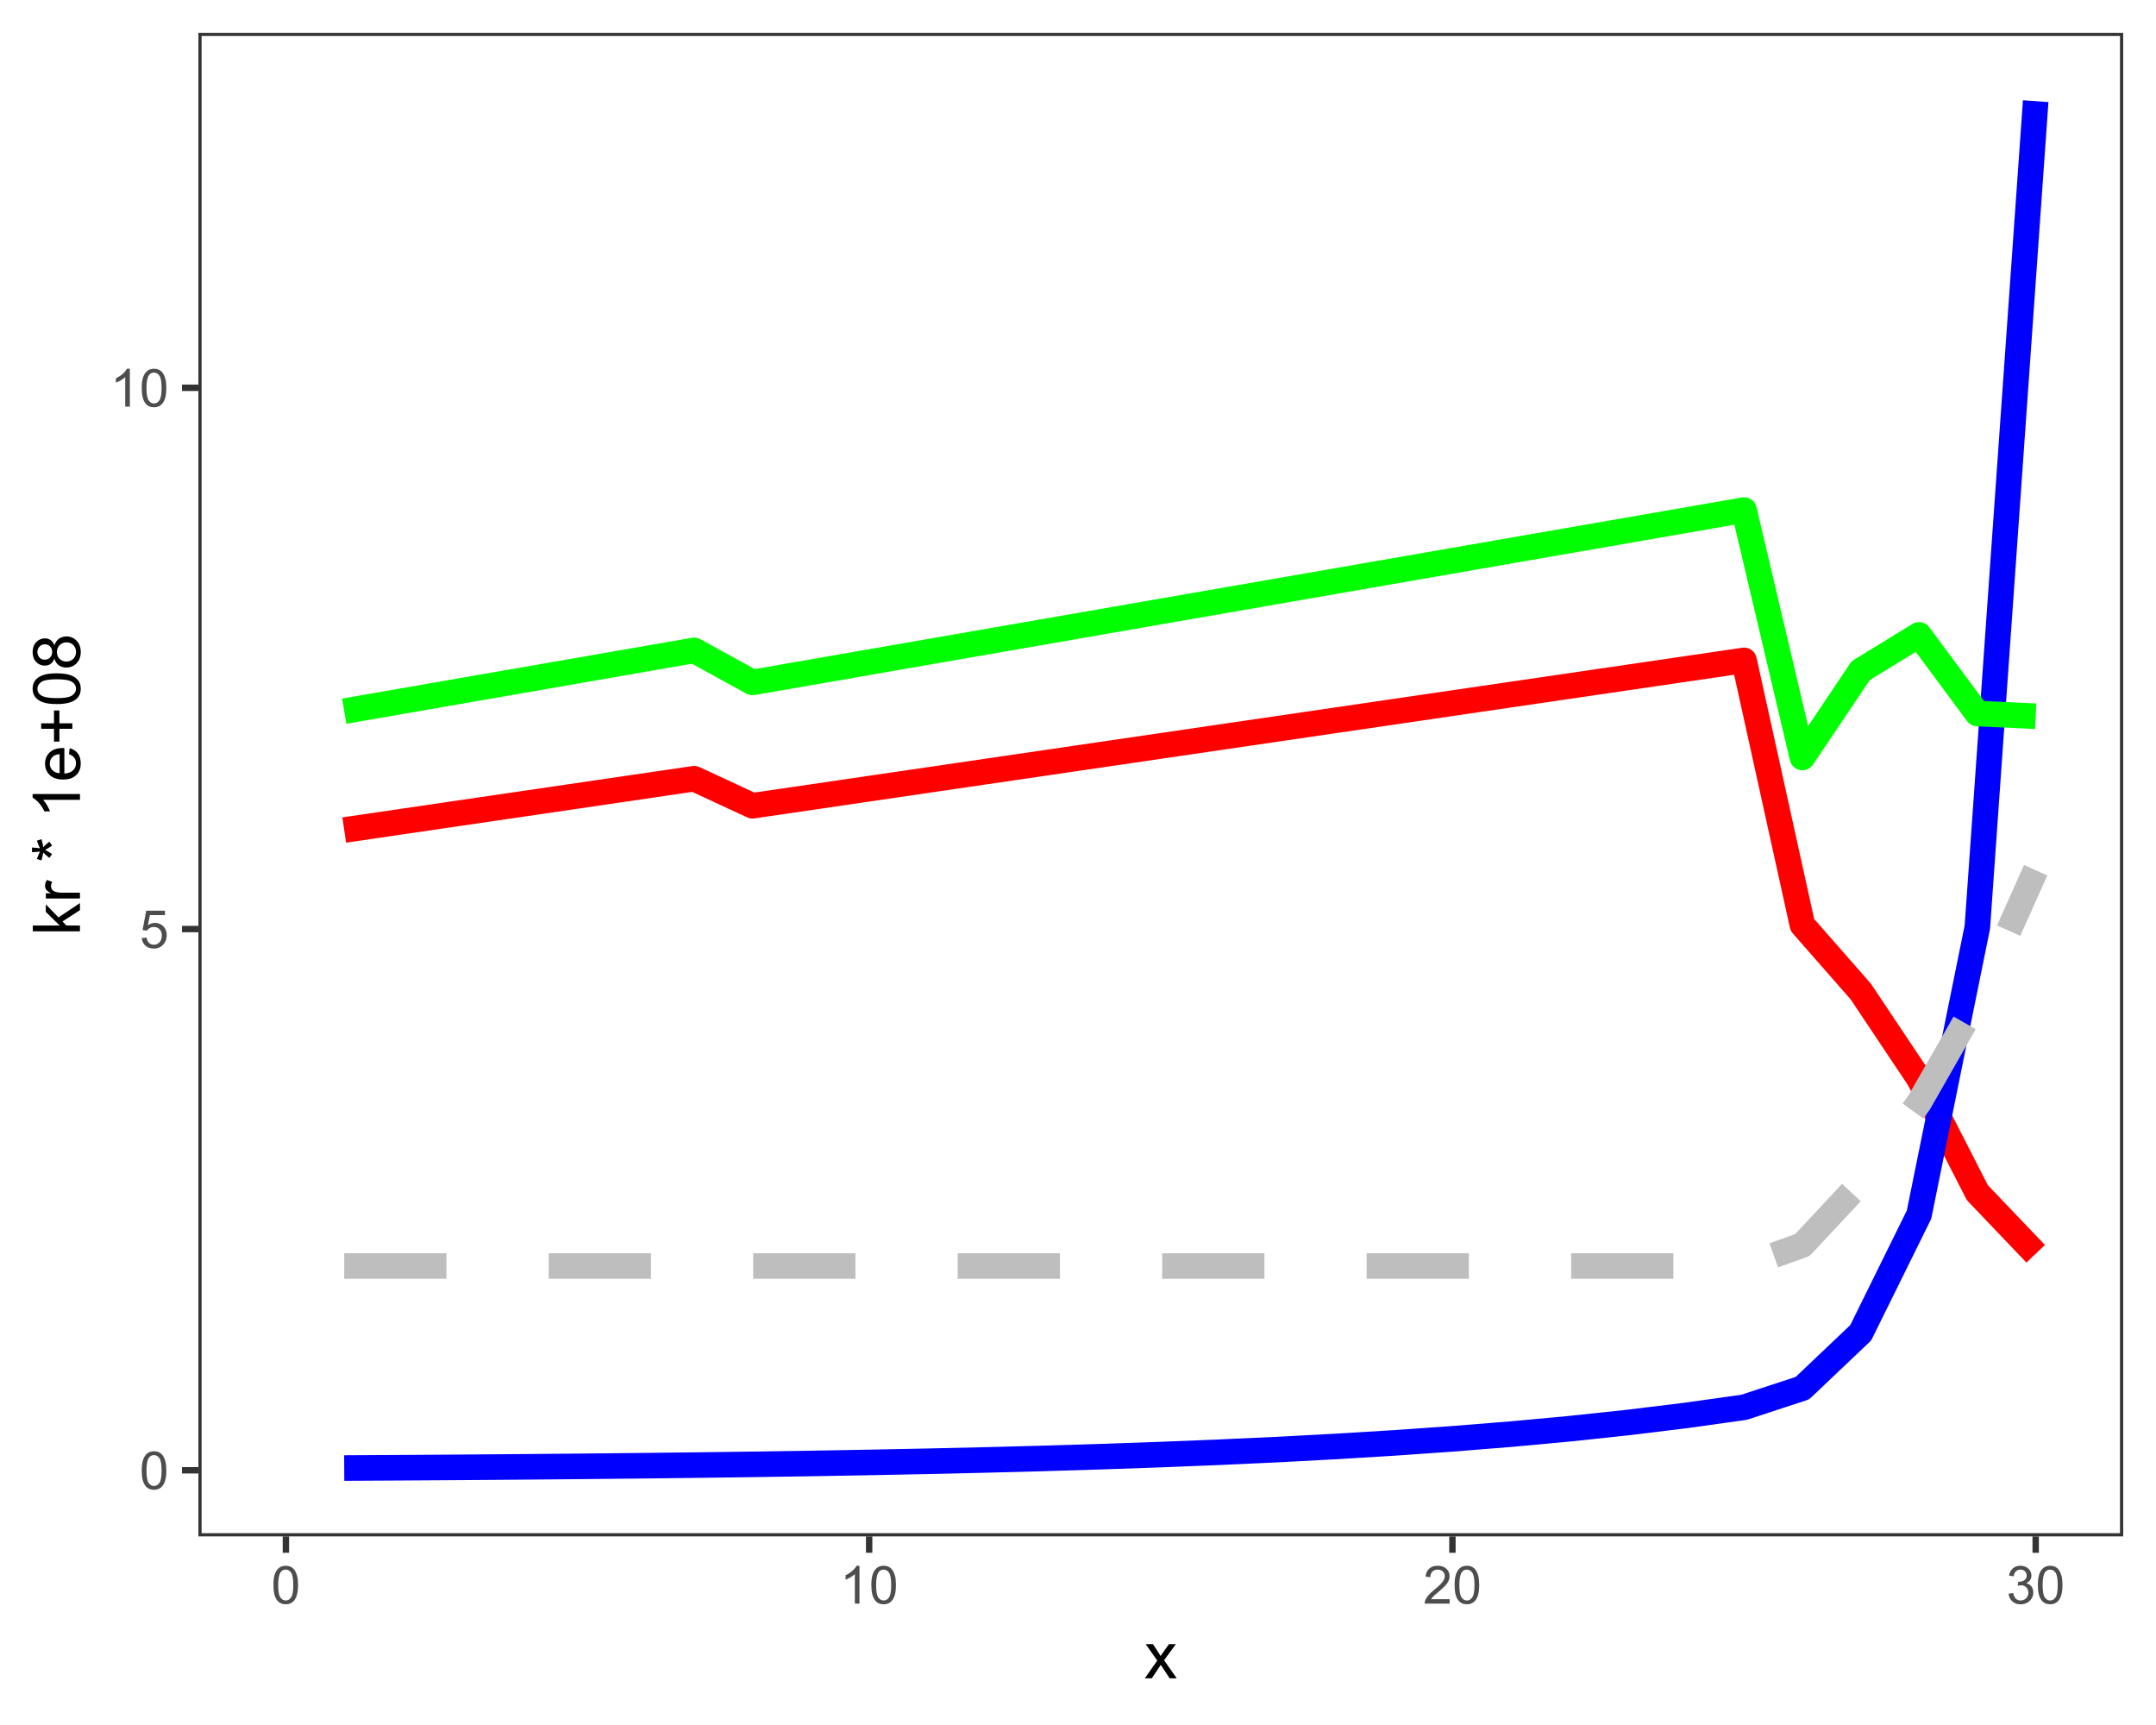
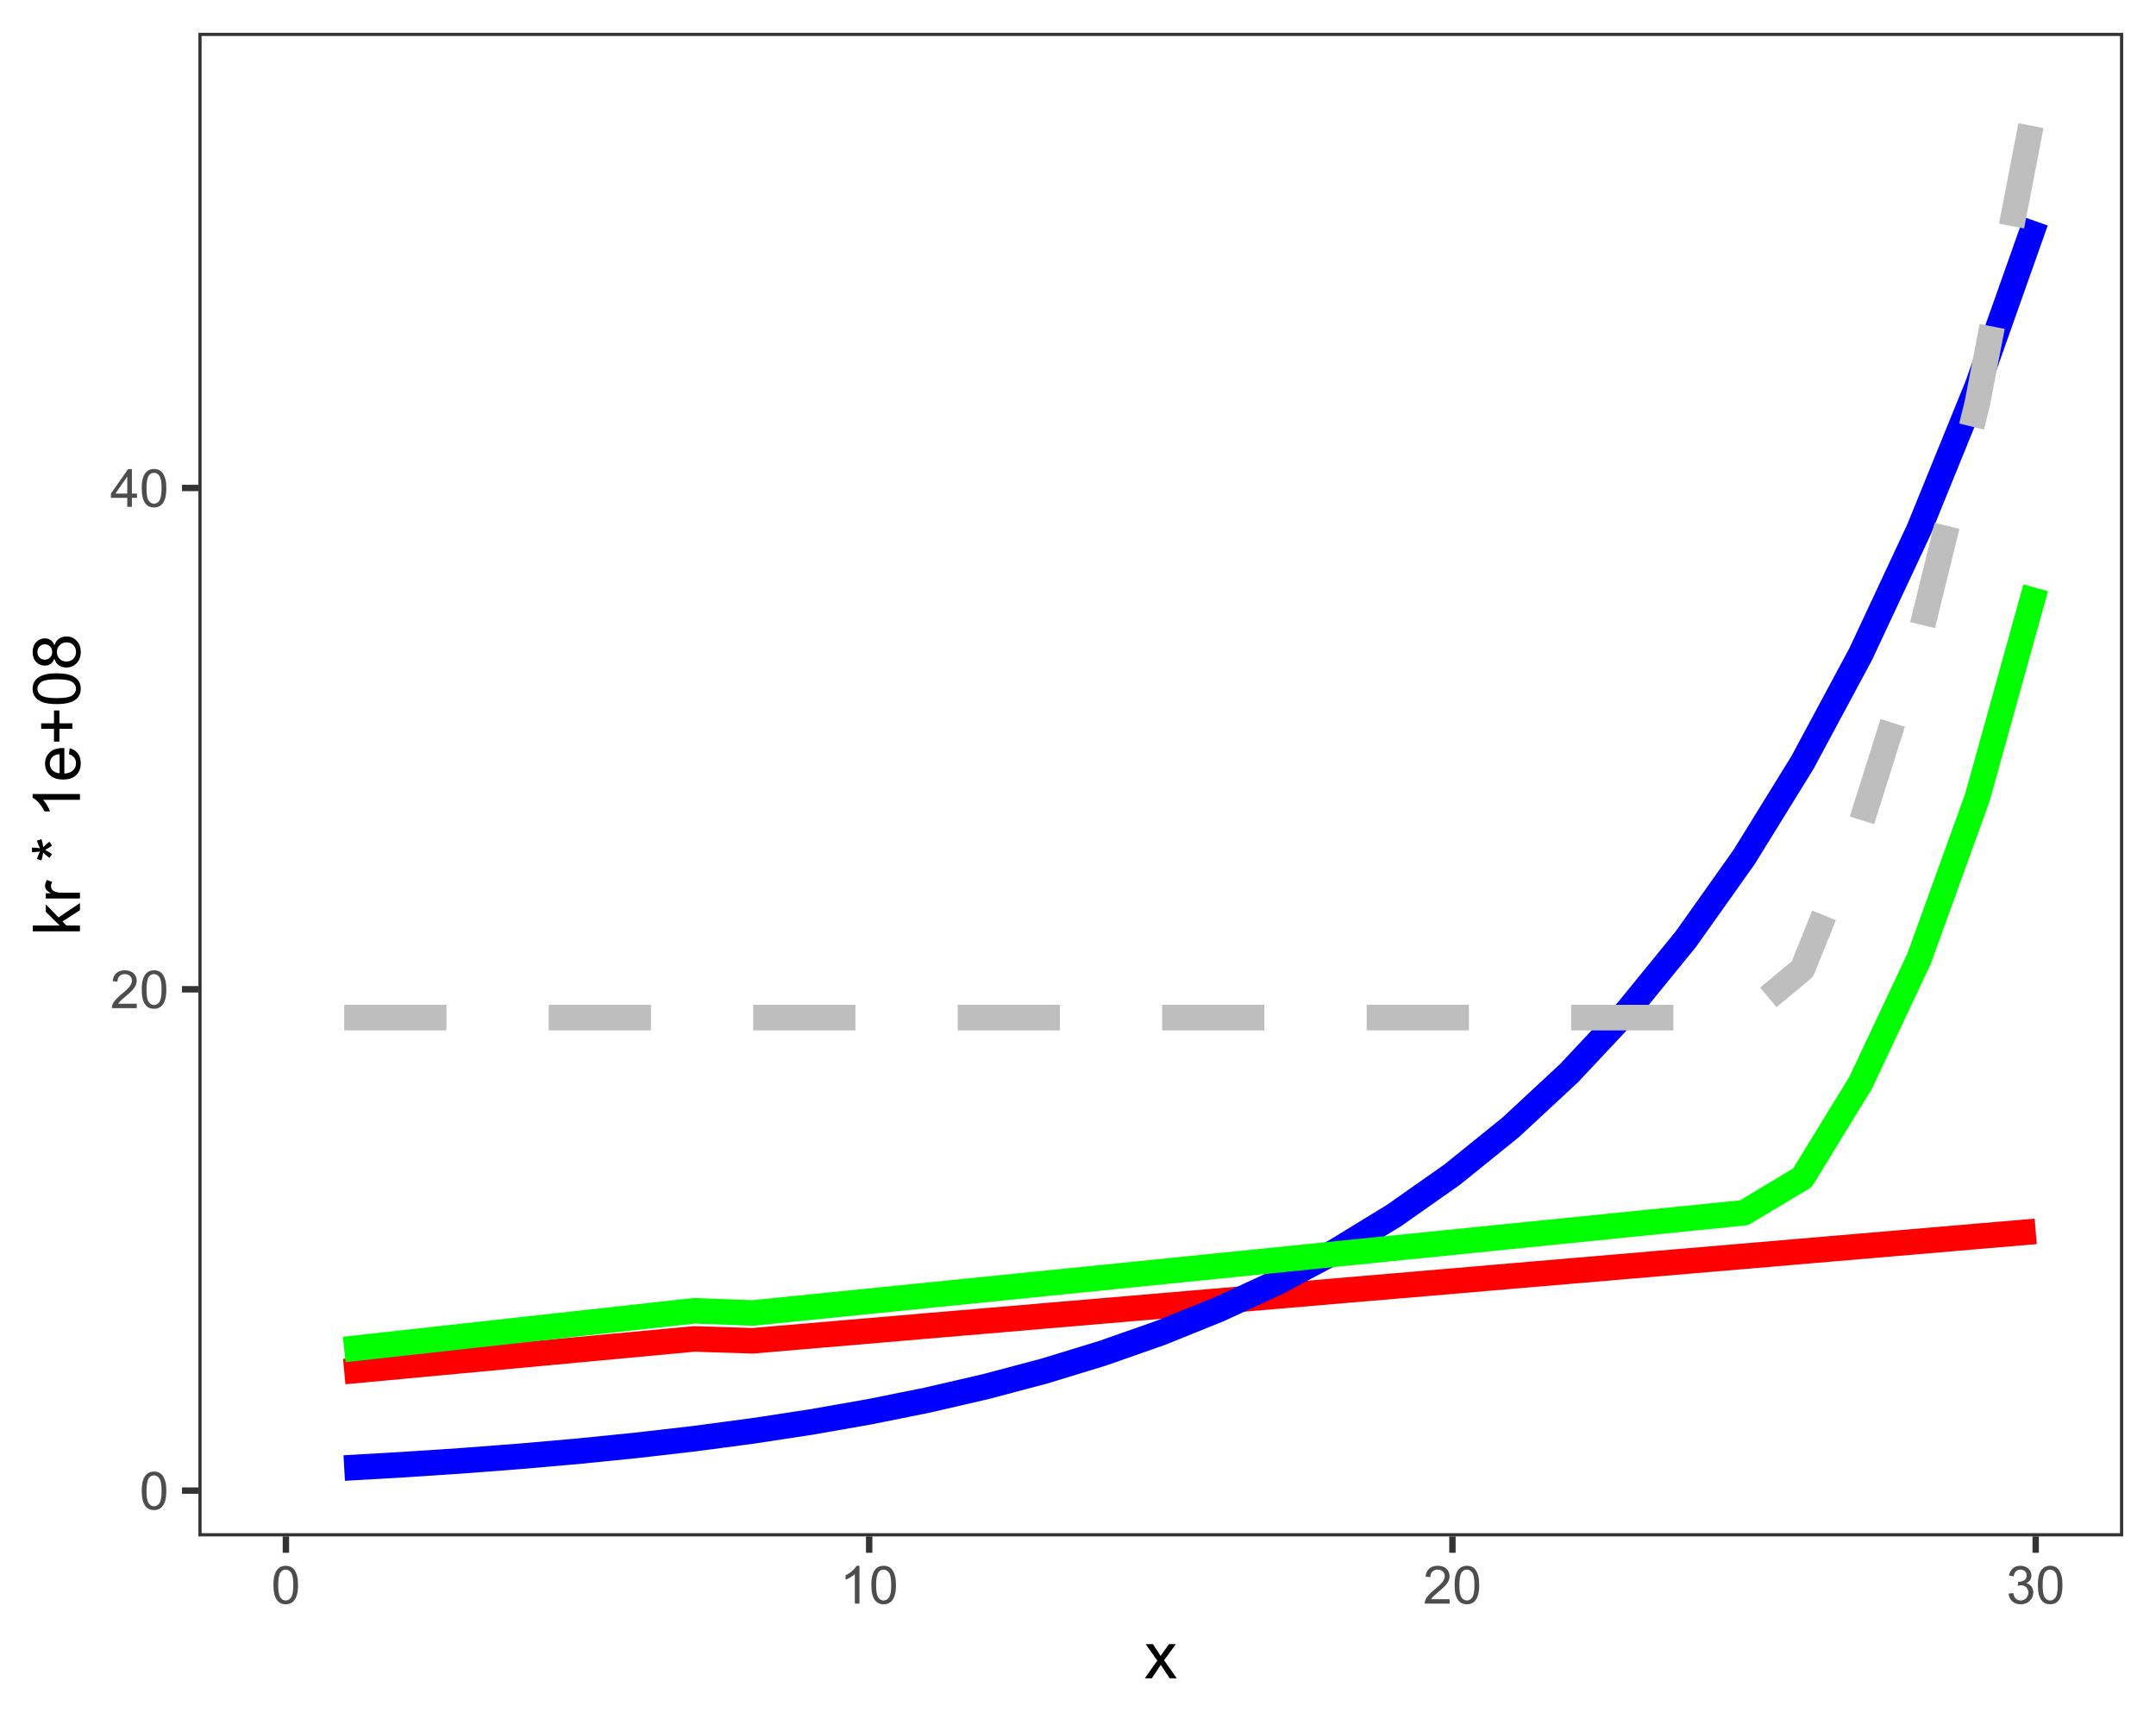
<svg xmlns="http://www.w3.org/2000/svg" xmlns:xlink="http://www.w3.org/1999/xlink" width="360pt" height="288pt" viewBox="0 0 360 288" version="1.1">
  <defs>
    <g>
      <symbol overflow="visible" id="glyph0-0">
        <path style="stroke:none;" d="M 1.102 0 L 1.102 -5.5 L 5.5 -5.5 L 5.5 0 Z M 1.238 -0.137 L 5.363 -0.137 L 5.363 -5.363 L 1.238 -5.363 Z M 1.238 -0.137 " />
      </symbol>
      <symbol overflow="visible" id="glyph0-1">
        <path style="stroke:none;" d="M 0.367 -3.105 C 0.363 -3.848 0.438 -4.445 0.594 -4.902 C 0.742 -5.355 0.973 -5.707 1.277 -5.953 C 1.578 -6.199 1.957 -6.32 2.418 -6.324 C 2.754 -6.32 3.051 -6.254 3.309 -6.121 C 3.562 -5.984 3.773 -5.789 3.938 -5.531 C 4.102 -5.273 4.23 -4.961 4.328 -4.594 C 4.422 -4.227 4.469 -3.73 4.473 -3.105 C 4.469 -2.367 4.395 -1.77 4.242 -1.316 C 4.09 -0.859 3.863 -0.508 3.562 -0.262 C 3.258 -0.016 2.875 0.105 2.418 0.109 C 1.809 0.105 1.332 -0.109 0.988 -0.547 C 0.57 -1.066 0.363 -1.922 0.367 -3.105 Z M 1.16 -3.105 C 1.16 -2.07 1.281 -1.379 1.523 -1.039 C 1.766 -0.695 2.062 -0.527 2.418 -0.527 C 2.773 -0.527 3.074 -0.699 3.316 -1.043 C 3.559 -1.387 3.68 -2.074 3.68 -3.105 C 3.68 -4.145 3.559 -4.832 3.316 -5.172 C 3.074 -5.512 2.77 -5.684 2.41 -5.684 C 2.051 -5.684 1.77 -5.531 1.559 -5.234 C 1.293 -4.844 1.16 -4.137 1.16 -3.105 Z M 1.16 -3.105 " />
      </symbol>
      <symbol overflow="visible" id="glyph0-2">
-         <path style="stroke:none;" d="M 0.367 -1.648 L 1.176 -1.719 C 1.234 -1.32 1.375 -1.023 1.594 -0.824 C 1.812 -0.625 2.078 -0.527 2.391 -0.527 C 2.762 -0.527 3.074 -0.668 3.336 -0.949 C 3.59 -1.23 3.719 -1.602 3.723 -2.066 C 3.719 -2.504 3.594 -2.852 3.348 -3.109 C 3.098 -3.363 2.773 -3.492 2.375 -3.492 C 2.125 -3.492 1.902 -3.434 1.703 -3.32 C 1.5 -3.207 1.344 -3.062 1.23 -2.883 L 0.504 -2.977 L 1.113 -6.215 L 4.246 -6.215 L 4.246 -5.473 L 1.73 -5.473 L 1.391 -3.781 C 1.766 -4.039 2.164 -4.172 2.582 -4.176 C 3.129 -4.172 3.594 -3.98 3.973 -3.605 C 4.352 -3.223 4.539 -2.734 4.543 -2.137 C 4.539 -1.562 4.375 -1.07 4.043 -0.656 C 3.637 -0.148 3.086 0.105 2.391 0.109 C 1.816 0.105 1.348 -0.051 0.984 -0.371 C 0.621 -0.691 0.414 -1.117 0.367 -1.648 Z M 0.367 -1.648 " />
+         <path style="stroke:none;" d="M 4.43 -0.742 L 4.43 0 L 0.266 0 C 0.258 -0.188 0.289 -0.367 0.355 -0.539 C 0.461 -0.82 0.629 -1.098 0.863 -1.375 C 1.094 -1.648 1.434 -1.965 1.879 -2.328 C 2.562 -2.887 3.023 -3.332 3.266 -3.664 C 3.5 -3.988 3.621 -4.301 3.625 -4.594 C 3.621 -4.898 3.512 -5.156 3.297 -5.367 C 3.074 -5.578 2.789 -5.684 2.441 -5.684 C 2.066 -5.684 1.77 -5.57 1.547 -5.348 C 1.32 -5.125 1.207 -4.816 1.207 -4.422 L 0.414 -4.504 C 0.465 -5.094 0.668 -5.543 1.027 -5.855 C 1.379 -6.164 1.855 -6.32 2.457 -6.324 C 3.059 -6.32 3.539 -6.152 3.891 -5.82 C 4.242 -5.484 4.418 -5.07 4.422 -4.578 C 4.418 -4.32 4.367 -4.074 4.266 -3.832 C 4.164 -3.59 3.992 -3.332 3.754 -3.062 C 3.512 -2.793 3.113 -2.426 2.562 -1.957 C 2.094 -1.566 1.797 -1.301 1.664 -1.16 C 1.531 -1.02 1.422 -0.879 1.34 -0.742 Z M 4.43 -0.742 " />
      </symbol>
      <symbol overflow="visible" id="glyph0-3">
-         <path style="stroke:none;" d="M 3.277 0 L 2.504 0 L 2.504 -4.93 C 2.316 -4.75 2.074 -4.574 1.773 -4.395 C 1.469 -4.215 1.195 -4.082 0.957 -3.996 L 0.957 -4.742 C 1.387 -4.941 1.766 -5.188 2.09 -5.48 C 2.414 -5.77 2.645 -6.051 2.781 -6.324 L 3.277 -6.324 Z M 3.277 0 " />
+         <path style="stroke:none;" d="M 2.844 0 L 2.844 -1.508 L 0.113 -1.508 L 0.113 -2.219 L 2.988 -6.301 L 3.617 -6.301 L 3.617 -2.219 L 4.469 -2.219 L 4.469 -1.508 L 3.617 -1.508 L 3.617 0 Z M 2.844 -2.219 L 2.844 -5.059 L 0.871 -2.219 Z M 2.844 -2.219 " />
      </symbol>
      <symbol overflow="visible" id="glyph0-4">
-         <path style="stroke:none;" d="M 4.43 -0.742 L 4.43 0 L 0.266 0 C 0.258 -0.188 0.289 -0.367 0.355 -0.539 C 0.461 -0.82 0.629 -1.098 0.863 -1.375 C 1.094 -1.648 1.434 -1.965 1.879 -2.328 C 2.562 -2.887 3.023 -3.332 3.266 -3.664 C 3.5 -3.988 3.621 -4.301 3.625 -4.594 C 3.621 -4.898 3.512 -5.156 3.297 -5.367 C 3.074 -5.578 2.789 -5.684 2.441 -5.684 C 2.066 -5.684 1.77 -5.57 1.547 -5.348 C 1.32 -5.125 1.207 -4.816 1.207 -4.422 L 0.414 -4.504 C 0.465 -5.094 0.668 -5.543 1.027 -5.855 C 1.379 -6.164 1.855 -6.32 2.457 -6.324 C 3.059 -6.32 3.539 -6.152 3.891 -5.82 C 4.242 -5.484 4.418 -5.07 4.422 -4.578 C 4.418 -4.32 4.367 -4.074 4.266 -3.832 C 4.164 -3.59 3.992 -3.332 3.754 -3.062 C 3.512 -2.793 3.113 -2.426 2.562 -1.957 C 2.094 -1.566 1.797 -1.301 1.664 -1.16 C 1.531 -1.02 1.422 -0.879 1.34 -0.742 Z M 4.43 -0.742 " />
+         <path style="stroke:none;" d="M 3.277 0 L 2.504 0 L 2.504 -4.93 C 2.316 -4.75 2.074 -4.574 1.773 -4.395 C 1.469 -4.215 1.195 -4.082 0.957 -3.996 L 0.957 -4.742 C 1.387 -4.941 1.766 -5.188 2.09 -5.48 C 2.414 -5.77 2.645 -6.051 2.781 -6.324 L 3.277 -6.324 Z M 3.277 0 " />
      </symbol>
      <symbol overflow="visible" id="glyph0-5">
        <path style="stroke:none;" d="M 0.371 -1.664 L 1.145 -1.766 C 1.23 -1.324 1.383 -1.008 1.598 -0.816 C 1.809 -0.621 2.066 -0.527 2.375 -0.527 C 2.734 -0.527 3.043 -0.652 3.297 -0.906 C 3.547 -1.156 3.672 -1.469 3.676 -1.844 C 3.672 -2.195 3.555 -2.488 3.324 -2.719 C 3.09 -2.949 2.797 -3.062 2.441 -3.066 C 2.293 -3.062 2.109 -3.035 1.895 -2.98 L 1.98 -3.66 C 2.031 -3.652 2.07 -3.648 2.105 -3.652 C 2.434 -3.648 2.73 -3.734 2.996 -3.91 C 3.254 -4.078 3.387 -4.344 3.391 -4.703 C 3.387 -4.984 3.289 -5.219 3.102 -5.406 C 2.906 -5.59 2.66 -5.684 2.359 -5.688 C 2.055 -5.684 1.805 -5.59 1.605 -5.402 C 1.402 -5.215 1.273 -4.93 1.219 -4.555 L 0.445 -4.691 C 0.539 -5.207 0.754 -5.609 1.09 -5.895 C 1.426 -6.18 1.844 -6.32 2.344 -6.324 C 2.688 -6.32 3.004 -6.246 3.293 -6.102 C 3.582 -5.953 3.801 -5.754 3.953 -5.5 C 4.105 -5.242 4.184 -4.973 4.184 -4.688 C 4.184 -4.414 4.109 -4.164 3.965 -3.945 C 3.816 -3.719 3.602 -3.543 3.316 -3.41 C 3.688 -3.324 3.977 -3.145 4.184 -2.875 C 4.391 -2.602 4.492 -2.262 4.496 -1.859 C 4.492 -1.305 4.293 -0.84 3.895 -0.461 C 3.492 -0.078 2.984 0.109 2.371 0.113 C 1.816 0.109 1.355 -0.051 0.992 -0.379 C 0.625 -0.707 0.418 -1.137 0.371 -1.664 Z M 0.371 -1.664 " />
      </symbol>
      <symbol overflow="visible" id="glyph1-0">
        <path style="stroke:none;" d="M 1.375 0 L 1.375 -6.875 L 6.875 -6.875 L 6.875 0 Z M 1.547 -0.172 L 6.703 -0.172 L 6.703 -6.703 L 1.547 -6.703 Z M 1.547 -0.172 " />
      </symbol>
      <symbol overflow="visible" id="glyph1-1">
        <path style="stroke:none;" d="M 0.082 0 L 2.164 -2.965 L 0.234 -5.703 L 1.445 -5.703 L 2.32 -4.367 C 2.484 -4.109 2.617 -3.898 2.719 -3.727 C 2.875 -3.961 3.02 -4.168 3.152 -4.355 L 4.113 -5.703 L 5.27 -5.703 L 3.297 -3.02 L 5.418 0 L 4.234 0 L 3.062 -1.773 L 2.75 -2.25 L 1.25 0 Z M 0.082 0 " />
      </symbol>
      <symbol overflow="visible" id="glyph2-0">
        <path style="stroke:none;" d="M 0 -1.375 L -6.875 -1.375 L -6.875 -6.875 L 0 -6.875 Z M -0.172 -1.547 L -0.172 -6.703 L -6.703 -6.703 L -6.703 -1.547 Z M -0.172 -1.547 " />
      </symbol>
      <symbol overflow="visible" id="glyph2-1">
        <path style="stroke:none;" d="M 0 -0.73 L -7.875 -0.73 L -7.875 -1.699 L -3.383 -1.699 L -5.703 -3.984 L -5.703 -5.238 L -3.586 -3.055 L 0 -5.457 L 0 -4.266 L -2.918 -2.379 L -2.262 -1.699 L 0 -1.695 Z M 0 -0.73 " />
      </symbol>
      <symbol overflow="visible" id="glyph2-2">
        <path style="stroke:none;" d="M 0 -0.715 L -5.703 -0.715 L -5.703 -1.586 L -4.84 -1.586 C -5.242 -1.805 -5.508 -2.008 -5.637 -2.199 C -5.766 -2.383 -5.828 -2.59 -5.832 -2.82 C -5.828 -3.141 -5.727 -3.473 -5.523 -3.812 L -4.625 -3.48 C -4.762 -3.242 -4.832 -3.004 -4.836 -2.773 C -4.832 -2.555 -4.77 -2.363 -4.645 -2.199 C -4.516 -2.027 -4.34 -1.91 -4.113 -1.844 C -3.77 -1.73 -3.391 -1.676 -2.984 -1.68 L 0 -1.68 Z M 0 -0.715 " />
      </symbol>
      <symbol overflow="visible" id="glyph2-3">
        <path style="stroke:none;" d="" />
      </symbol>
      <symbol overflow="visible" id="glyph2-4">
        <path style="stroke:none;" d="M -6.43 -0.344 L -7.191 -0.59 C -6.988 -1.156 -6.816 -1.57 -6.672 -1.832 C -7.316 -1.762 -7.762 -1.727 -8.008 -1.723 L -8.008 -2.504 C -7.652 -2.488 -7.207 -2.449 -6.676 -2.379 C -6.859 -2.746 -7.031 -3.168 -7.191 -3.648 L -6.43 -3.895 C -6.273 -3.438 -6.176 -2.992 -6.129 -2.559 C -5.938 -2.773 -5.598 -3.082 -5.113 -3.48 L -4.656 -2.836 C -4.938 -2.625 -5.324 -2.379 -5.812 -2.102 C -5.305 -1.832 -4.918 -1.598 -4.656 -1.402 L -5.113 -0.77 C -5.625 -1.18 -5.965 -1.477 -6.129 -1.66 C -6.215 -1.195 -6.312 -0.758 -6.43 -0.344 Z M -6.43 -0.344 " />
      </symbol>
      <symbol overflow="visible" id="glyph2-5">
        <path style="stroke:none;" d="M 0 -4.098 L 0 -3.133 L -6.16 -3.133 C -5.934 -2.895 -5.711 -2.59 -5.492 -2.215 C -5.266 -1.836 -5.102 -1.496 -4.996 -1.199 L -5.93 -1.199 C -6.184 -1.734 -6.488 -2.207 -6.852 -2.613 C -7.211 -3.02 -7.562 -3.305 -7.906 -3.477 L -7.906 -4.098 Z M 0 -4.098 " />
      </symbol>
      <symbol overflow="visible" id="glyph2-6">
        <path style="stroke:none;" d="M -1.836 -4.629 L -1.715 -5.629 C -1.125 -5.469 -0.672 -5.176 -0.352 -4.75 C -0.031 -4.324 0.129 -3.781 0.129 -3.121 C 0.129 -2.281 -0.125 -1.617 -0.641 -1.133 C -1.152 -0.641 -1.875 -0.398 -2.805 -0.402 C -3.762 -0.398 -4.504 -0.645 -5.035 -1.145 C -5.562 -1.637 -5.828 -2.277 -5.832 -3.066 C -5.828 -3.824 -5.57 -4.449 -5.051 -4.934 C -4.531 -5.418 -3.801 -5.66 -2.863 -5.66 C -2.805 -5.66 -2.719 -5.656 -2.605 -5.656 L -2.605 -1.402 C -1.977 -1.434 -1.496 -1.613 -1.164 -1.934 C -0.828 -2.25 -0.66 -2.645 -0.664 -3.125 C -0.66 -3.477 -0.754 -3.781 -0.941 -4.031 C -1.125 -4.281 -1.422 -4.48 -1.836 -4.629 Z M -3.398 -1.457 L -3.398 -4.641 C -3.879 -4.598 -4.238 -4.473 -4.48 -4.273 C -4.852 -3.961 -5.039 -3.562 -5.039 -3.078 C -5.039 -2.629 -4.891 -2.258 -4.594 -1.957 C -4.297 -1.652 -3.898 -1.484 -3.398 -1.457 Z M -3.398 -1.457 " />
      </symbol>
      <symbol overflow="visible" id="glyph2-7">
        <path style="stroke:none;" d="M -1.273 -2.754 L -3.434 -2.754 L -3.434 -0.613 L -4.336 -0.613 L -4.336 -2.754 L -6.477 -2.754 L -6.477 -3.668 L -4.336 -3.668 L -4.336 -5.812 L -3.434 -5.812 L -3.434 -3.668 L -1.273 -3.668 Z M -1.273 -2.754 " />
      </symbol>
      <symbol overflow="visible" id="glyph2-8">
        <path style="stroke:none;" d="M -3.883 -0.457 C -4.812 -0.457 -5.562 -0.551 -6.133 -0.742 C -6.699 -0.934 -7.137 -1.219 -7.445 -1.598 C -7.75 -1.973 -7.902 -2.449 -7.906 -3.023 C -7.902 -3.445 -7.816 -3.812 -7.648 -4.133 C -7.477 -4.449 -7.234 -4.715 -6.914 -4.926 C -6.594 -5.133 -6.203 -5.297 -5.742 -5.414 C -5.281 -5.531 -4.66 -5.59 -3.883 -5.59 C -2.957 -5.59 -2.211 -5.492 -1.645 -5.305 C -1.074 -5.113 -0.637 -4.832 -0.328 -4.457 C -0.023 -4.078 0.129 -3.602 0.133 -3.023 C 0.129 -2.266 -0.141 -1.668 -0.684 -1.234 C -1.336 -0.715 -2.402 -0.457 -3.883 -0.457 Z M -3.883 -1.449 C -2.59 -1.445 -1.73 -1.598 -1.301 -1.902 C -0.871 -2.203 -0.656 -2.578 -0.66 -3.023 C -0.656 -3.469 -0.871 -3.84 -1.305 -4.145 C -1.73 -4.441 -2.59 -4.594 -3.883 -4.598 C -5.176 -4.594 -6.035 -4.441 -6.465 -4.145 C -6.887 -3.84 -7.102 -3.465 -7.105 -3.012 C -7.102 -2.566 -6.914 -2.211 -6.543 -1.949 C -6.059 -1.613 -5.172 -1.445 -3.883 -1.449 Z M -3.883 -1.449 " />
      </symbol>
      <symbol overflow="visible" id="glyph2-9">
        <path style="stroke:none;" d="M -4.27 -1.945 C -4.414 -1.543 -4.625 -1.242 -4.898 -1.051 C -5.168 -0.855 -5.492 -0.762 -5.875 -0.762 C -6.445 -0.762 -6.926 -0.965 -7.32 -1.379 C -7.707 -1.789 -7.902 -2.34 -7.906 -3.023 C -7.902 -3.711 -7.703 -4.262 -7.305 -4.684 C -6.902 -5.098 -6.418 -5.309 -5.848 -5.312 C -5.48 -5.309 -5.16 -5.211 -4.895 -5.023 C -4.621 -4.828 -4.414 -4.539 -4.27 -4.152 C -4.109 -4.633 -3.855 -5 -3.508 -5.254 C -3.152 -5.504 -2.734 -5.629 -2.25 -5.633 C -1.578 -5.629 -1.012 -5.391 -0.555 -4.918 C -0.098 -4.441 0.129 -3.816 0.133 -3.039 C 0.129 -2.262 -0.098 -1.637 -0.555 -1.16 C -1.012 -0.684 -1.586 -0.445 -2.277 -0.445 C -2.789 -0.445 -3.219 -0.574 -3.562 -0.836 C -3.906 -1.094 -4.141 -1.465 -4.27 -1.945 Z M -5.906 -1.75 C -5.535 -1.746 -5.23 -1.867 -4.996 -2.109 C -4.758 -2.352 -4.641 -2.664 -4.641 -3.047 C -4.641 -3.418 -4.758 -3.723 -4.992 -3.961 C -5.227 -4.199 -5.512 -4.316 -5.855 -4.32 C -6.207 -4.316 -6.504 -4.195 -6.746 -3.949 C -6.984 -3.703 -7.105 -3.398 -7.109 -3.035 C -7.105 -2.664 -6.988 -2.355 -6.754 -2.113 C -6.516 -1.867 -6.234 -1.746 -5.906 -1.75 Z M -2.273 -1.441 C -1.996 -1.441 -1.727 -1.504 -1.473 -1.637 C -1.211 -1.762 -1.012 -1.957 -0.871 -2.219 C -0.727 -2.473 -0.656 -2.75 -0.66 -3.051 C -0.656 -3.508 -0.805 -3.887 -1.105 -4.191 C -1.398 -4.488 -1.777 -4.641 -2.238 -4.645 C -2.703 -4.641 -3.086 -4.484 -3.395 -4.18 C -3.695 -3.867 -3.848 -3.48 -3.852 -3.02 C -3.848 -2.559 -3.699 -2.184 -3.398 -1.887 C -3.098 -1.59 -2.723 -1.441 -2.273 -1.441 Z M -2.273 -1.441 " />
      </symbol>
    </g>
    <clipPath id="clip1">
      <path d="M 33.129 5.48 L 354.523 5.48 L 354.523 256.512 L 33.129 256.512 Z M 33.129 5.48 " />
    </clipPath>
    <clipPath id="clip2">
      <path d="M 33.129 5.48 L 354.523 5.48 L 354.523 256.512 L 33.129 256.512 Z M 33.129 5.48 " />
    </clipPath>
  </defs>
-   <g id="surface1">
+   <g id="surface6">
    <rect x="0" y="0" width="360" height="288" style="fill:rgb(100%,100%,100%);fill-opacity:1;stroke:none;" />
    <rect x="0" y="0" width="360" height="288" style="fill:rgb(100%,100%,100%);fill-opacity:1;stroke:none;" />
    <path style="fill:none;stroke-width:1.067;stroke-linecap:round;stroke-linejoin:round;stroke:rgb(100%,100%,100%);stroke-opacity:1;stroke-miterlimit:10;" d="M 0 288 L 360 288 L 360 0 L 0 0 Z M 0 288 " />
    <g clip-path="url(#clip1)" clip-rule="nonzero">
      <path style=" stroke:none;fill-rule:nonzero;fill:rgb(100%,100%,100%);fill-opacity:1;" d="M 33.129 256.508 L 354.523 256.508 L 354.523 5.477 L 33.129 5.477 Z M 33.129 256.508 " />
    </g>
-     <path style="fill:none;stroke-width:4.268;stroke-linecap:butt;stroke-linejoin:round;stroke:rgb(100%,0%,0%);stroke-opacity:1;stroke-miterlimit:10;" d="M 57.477 138.578 L 67.215 137.152 L 76.953 135.723 L 86.695 134.297 L 106.172 131.438 L 115.91 130.012 L 125.648 134.527 L 135.391 133.102 L 145.129 131.672 L 154.867 130.246 L 164.605 128.816 L 174.348 127.391 L 184.086 125.961 L 193.824 124.535 L 203.562 123.105 L 213.301 121.68 L 223.043 120.25 L 232.781 118.824 L 242.52 117.395 L 252.258 115.969 L 262 114.539 L 271.738 113.113 L 281.477 111.684 L 291.215 110.258 L 300.957 154.43 L 310.695 165.531 L 320.434 180.105 L 330.172 199.125 L 339.91 209.328 " />
-     <path style="fill:none;stroke-width:4.268;stroke-linecap:butt;stroke-linejoin:round;stroke:rgb(0%,0%,100%);stroke-opacity:1;stroke-miterlimit:10;" d="M 57.477 245.098 L 67.215 245.043 L 76.953 244.98 L 86.695 244.906 L 96.434 244.82 L 106.172 244.723 L 115.91 244.613 L 125.648 244.484 L 135.391 244.336 L 145.129 244.164 L 154.867 243.969 L 164.605 243.746 L 174.348 243.488 L 184.086 243.191 L 193.824 242.852 L 203.562 242.461 L 213.301 242.016 L 223.043 241.496 L 232.781 240.906 L 242.52 240.223 L 252.258 239.441 L 262 238.543 L 271.738 237.508 L 281.477 236.32 L 291.215 234.957 L 300.957 231.762 L 310.695 222.516 L 320.434 202.789 L 330.172 154.773 L 339.91 16.891 " />
-     <path style="fill:none;stroke-width:4.268;stroke-linecap:butt;stroke-linejoin:round;stroke:rgb(0%,100%,0%);stroke-opacity:1;stroke-miterlimit:10;" d="M 57.477 118.738 L 67.215 117.047 L 76.953 115.352 L 86.695 113.66 L 96.434 111.969 L 106.172 110.273 L 115.91 108.582 L 125.648 113.938 L 135.391 112.246 L 145.129 110.551 L 154.867 108.859 L 164.605 107.164 L 174.348 105.473 L 184.086 103.781 L 193.824 102.086 L 213.301 98.703 L 223.043 97.008 L 242.52 93.625 L 252.258 91.93 L 262 90.238 L 271.738 88.547 L 281.477 86.852 L 291.215 85.16 L 300.957 126.469 L 310.695 111.965 L 320.434 106 L 330.172 119.125 L 339.91 119.582 " />
-     <path style="fill:none;stroke-width:4.268;stroke-linecap:butt;stroke-linejoin:round;stroke:rgb(74.51%,74.51%,74.51%);stroke-opacity:1;stroke-dasharray:17.072,17.072;stroke-miterlimit:10;" d="M 57.477 211.371 L 291.215 211.371 L 300.957 207.871 L 310.695 197.434 L 320.434 184.098 L 330.172 167.059 L 339.91 145.289 " />
+     <path style="fill:none;stroke-width:4.268;stroke-linecap:butt;stroke-linejoin:round;stroke:rgb(100%,0%,0%);stroke-opacity:1;stroke-miterlimit:10;" d="M 57.477 228.988 L 67.215 228.078 L 76.953 227.172 L 86.695 226.266 L 96.434 225.355 L 115.91 223.543 L 125.648 223.855 L 135.391 223.027 L 154.867 221.363 L 164.605 220.535 L 174.348 219.703 L 184.086 218.875 L 203.562 217.211 L 213.301 216.383 L 223.043 215.551 L 232.781 214.723 L 252.258 213.059 L 262 212.23 L 281.477 210.566 L 291.215 209.738 L 300.957 208.906 L 310.695 208.078 L 330.172 206.414 L 339.91 205.586 " />
+     <path style="fill:none;stroke-width:4.268;stroke-linecap:butt;stroke-linejoin:round;stroke:rgb(0%,0%,100%);stroke-opacity:1;stroke-miterlimit:10;" d="M 57.477 245.098 L 67.215 244.539 L 76.953 243.895 L 86.695 243.152 L 96.434 242.301 L 106.172 241.32 L 115.91 240.199 L 125.648 238.906 L 135.391 237.422 L 145.129 235.715 L 154.867 233.754 L 164.605 231.5 L 174.348 228.914 L 184.086 225.938 L 193.824 222.52 L 203.562 218.59 L 213.301 214.074 L 223.043 208.887 L 232.781 202.926 L 242.52 196.078 L 252.258 188.207 L 262 179.16 L 271.738 168.766 L 281.477 156.824 L 291.215 143.098 L 300.957 127.328 L 310.695 109.203 L 320.434 88.375 L 330.172 64.445 L 339.91 36.941 " />
+     <path style="fill:none;stroke-width:4.268;stroke-linecap:butt;stroke-linejoin:round;stroke:rgb(0%,100%,0%);stroke-opacity:1;stroke-miterlimit:10;" d="M 57.477 225.297 L 67.215 224.223 L 76.953 223.145 L 86.695 222.07 L 96.434 220.992 L 115.91 218.844 L 125.648 219.215 L 135.391 218.23 L 164.605 215.277 L 174.348 214.293 L 203.562 211.34 L 213.301 210.352 L 223.043 209.367 L 252.258 206.414 L 262 205.43 L 291.215 202.477 L 300.957 196.637 L 310.695 180.75 L 320.434 160.066 L 330.172 133.152 L 339.91 98.137 " />
+     <path style="fill:none;stroke-width:4.268;stroke-linecap:butt;stroke-linejoin:round;stroke:rgb(74.51%,74.51%,74.51%);stroke-opacity:1;stroke-dasharray:17.072,17.072;stroke-miterlimit:10;" d="M 57.477 169.895 L 291.215 169.895 L 300.957 161.801 L 310.695 137.629 L 320.434 106.75 L 330.172 67.297 L 339.91 16.891 " />
    <g clip-path="url(#clip2)" clip-rule="nonzero">
      <path style="fill:none;stroke-width:1.067;stroke-linecap:round;stroke-linejoin:round;stroke:rgb(20%,20%,20%);stroke-opacity:1;stroke-miterlimit:10;" d="M 33.129 256.508 L 354.523 256.508 L 354.523 5.477 L 33.129 5.477 Z M 33.129 256.508 " />
    </g>
    <g style="fill:rgb(30.196%,30.196%,30.196%);fill-opacity:1;">
-       <use xlink:href="#glyph0-1" x="23.301" y="248.621" />
+       <use xlink:href="#glyph0-1" x="23.301" y="252.012" />
    </g>
    <g style="fill:rgb(30.196%,30.196%,30.196%);fill-opacity:1;">
-       <use xlink:href="#glyph0-2" x="23.301" y="158.258" />
+       <use xlink:href="#glyph0-2" x="18.406" y="168.316" />
+       <use xlink:href="#glyph0-1" x="23.3" y="168.316" />
    </g>
    <g style="fill:rgb(30.196%,30.196%,30.196%);fill-opacity:1;">
-       <use xlink:href="#glyph0-3" x="18.406" y="67.891" />
-       <use xlink:href="#glyph0-1" x="23.3" y="67.891" />
+       <use xlink:href="#glyph0-3" x="18.406" y="84.621" />
+       <use xlink:href="#glyph0-1" x="23.3" y="84.621" />
    </g>
-     <path style="fill:none;stroke-width:1.067;stroke-linecap:butt;stroke-linejoin:round;stroke:rgb(20%,20%,20%);stroke-opacity:1;stroke-miterlimit:10;" d="M 30.387 245.473 L 33.129 245.473 " />
-     <path style="fill:none;stroke-width:1.067;stroke-linecap:butt;stroke-linejoin:round;stroke:rgb(20%,20%,20%);stroke-opacity:1;stroke-miterlimit:10;" d="M 30.387 155.109 L 33.129 155.109 " />
-     <path style="fill:none;stroke-width:1.067;stroke-linecap:butt;stroke-linejoin:round;stroke:rgb(20%,20%,20%);stroke-opacity:1;stroke-miterlimit:10;" d="M 30.387 64.742 L 33.129 64.742 " />
+     <path style="fill:none;stroke-width:1.067;stroke-linecap:butt;stroke-linejoin:round;stroke:rgb(20%,20%,20%);stroke-opacity:1;stroke-miterlimit:10;" d="M 30.387 248.863 L 33.129 248.863 " />
+     <path style="fill:none;stroke-width:1.067;stroke-linecap:butt;stroke-linejoin:round;stroke:rgb(20%,20%,20%);stroke-opacity:1;stroke-miterlimit:10;" d="M 30.387 165.168 L 33.129 165.168 " />
+     <path style="fill:none;stroke-width:1.067;stroke-linecap:butt;stroke-linejoin:round;stroke:rgb(20%,20%,20%);stroke-opacity:1;stroke-miterlimit:10;" d="M 30.387 81.473 L 33.129 81.473 " />
    <path style="fill:none;stroke-width:1.067;stroke-linecap:butt;stroke-linejoin:round;stroke:rgb(20%,20%,20%);stroke-opacity:1;stroke-miterlimit:10;" d="M 47.738 259.25 L 47.738 256.508 " />
    <path style="fill:none;stroke-width:1.067;stroke-linecap:butt;stroke-linejoin:round;stroke:rgb(20%,20%,20%);stroke-opacity:1;stroke-miterlimit:10;" d="M 145.129 259.25 L 145.129 256.508 " />
    <path style="fill:none;stroke-width:1.067;stroke-linecap:butt;stroke-linejoin:round;stroke:rgb(20%,20%,20%);stroke-opacity:1;stroke-miterlimit:10;" d="M 242.52 259.25 L 242.52 256.508 " />
    <path style="fill:none;stroke-width:1.067;stroke-linecap:butt;stroke-linejoin:round;stroke:rgb(20%,20%,20%);stroke-opacity:1;stroke-miterlimit:10;" d="M 339.91 259.25 L 339.91 256.508 " />
    <g style="fill:rgb(30.196%,30.196%,30.196%);fill-opacity:1;">
      <use xlink:href="#glyph0-1" x="45.293" y="267.738" />
    </g>
    <g style="fill:rgb(30.196%,30.196%,30.196%);fill-opacity:1;">
-       <use xlink:href="#glyph0-3" x="140.234" y="267.738" />
+       <use xlink:href="#glyph0-4" x="140.234" y="267.738" />
      <use xlink:href="#glyph0-1" x="145.129" y="267.738" />
    </g>
    <g style="fill:rgb(30.196%,30.196%,30.196%);fill-opacity:1;">
-       <use xlink:href="#glyph0-4" x="237.625" y="267.738" />
+       <use xlink:href="#glyph0-2" x="237.625" y="267.738" />
      <use xlink:href="#glyph0-1" x="242.519" y="267.738" />
    </g>
    <g style="fill:rgb(30.196%,30.196%,30.196%);fill-opacity:1;">
      <use xlink:href="#glyph0-5" x="335.016" y="267.738" />
      <use xlink:href="#glyph0-1" x="339.91" y="267.738" />
    </g>
    <g style="fill:rgb(0%,0%,0%);fill-opacity:1;">
      <use xlink:href="#glyph1-1" x="191.074" y="280.207" />
    </g>
    <g style="fill:rgb(0%,0%,0%);fill-opacity:1;">
      <use xlink:href="#glyph2-1" x="13.352" y="156.223" />
      <use xlink:href="#glyph2-2" x="13.352" y="150.723" />
      <use xlink:href="#glyph2-3" x="13.352" y="147.06" />
      <use xlink:href="#glyph2-4" x="13.352" y="144.003" />
      <use xlink:href="#glyph2-3" x="13.352" y="139.723" />
      <use xlink:href="#glyph2-5" x="13.352" y="136.667" />
      <use xlink:href="#glyph2-6" x="13.352" y="130.549" />
      <use xlink:href="#glyph2-7" x="13.352" y="124.431" />
      <use xlink:href="#glyph2-8" x="13.352" y="118.007" />
      <use xlink:href="#glyph2-9" x="13.352" y="111.89" />
    </g>
  </g>
</svg>
